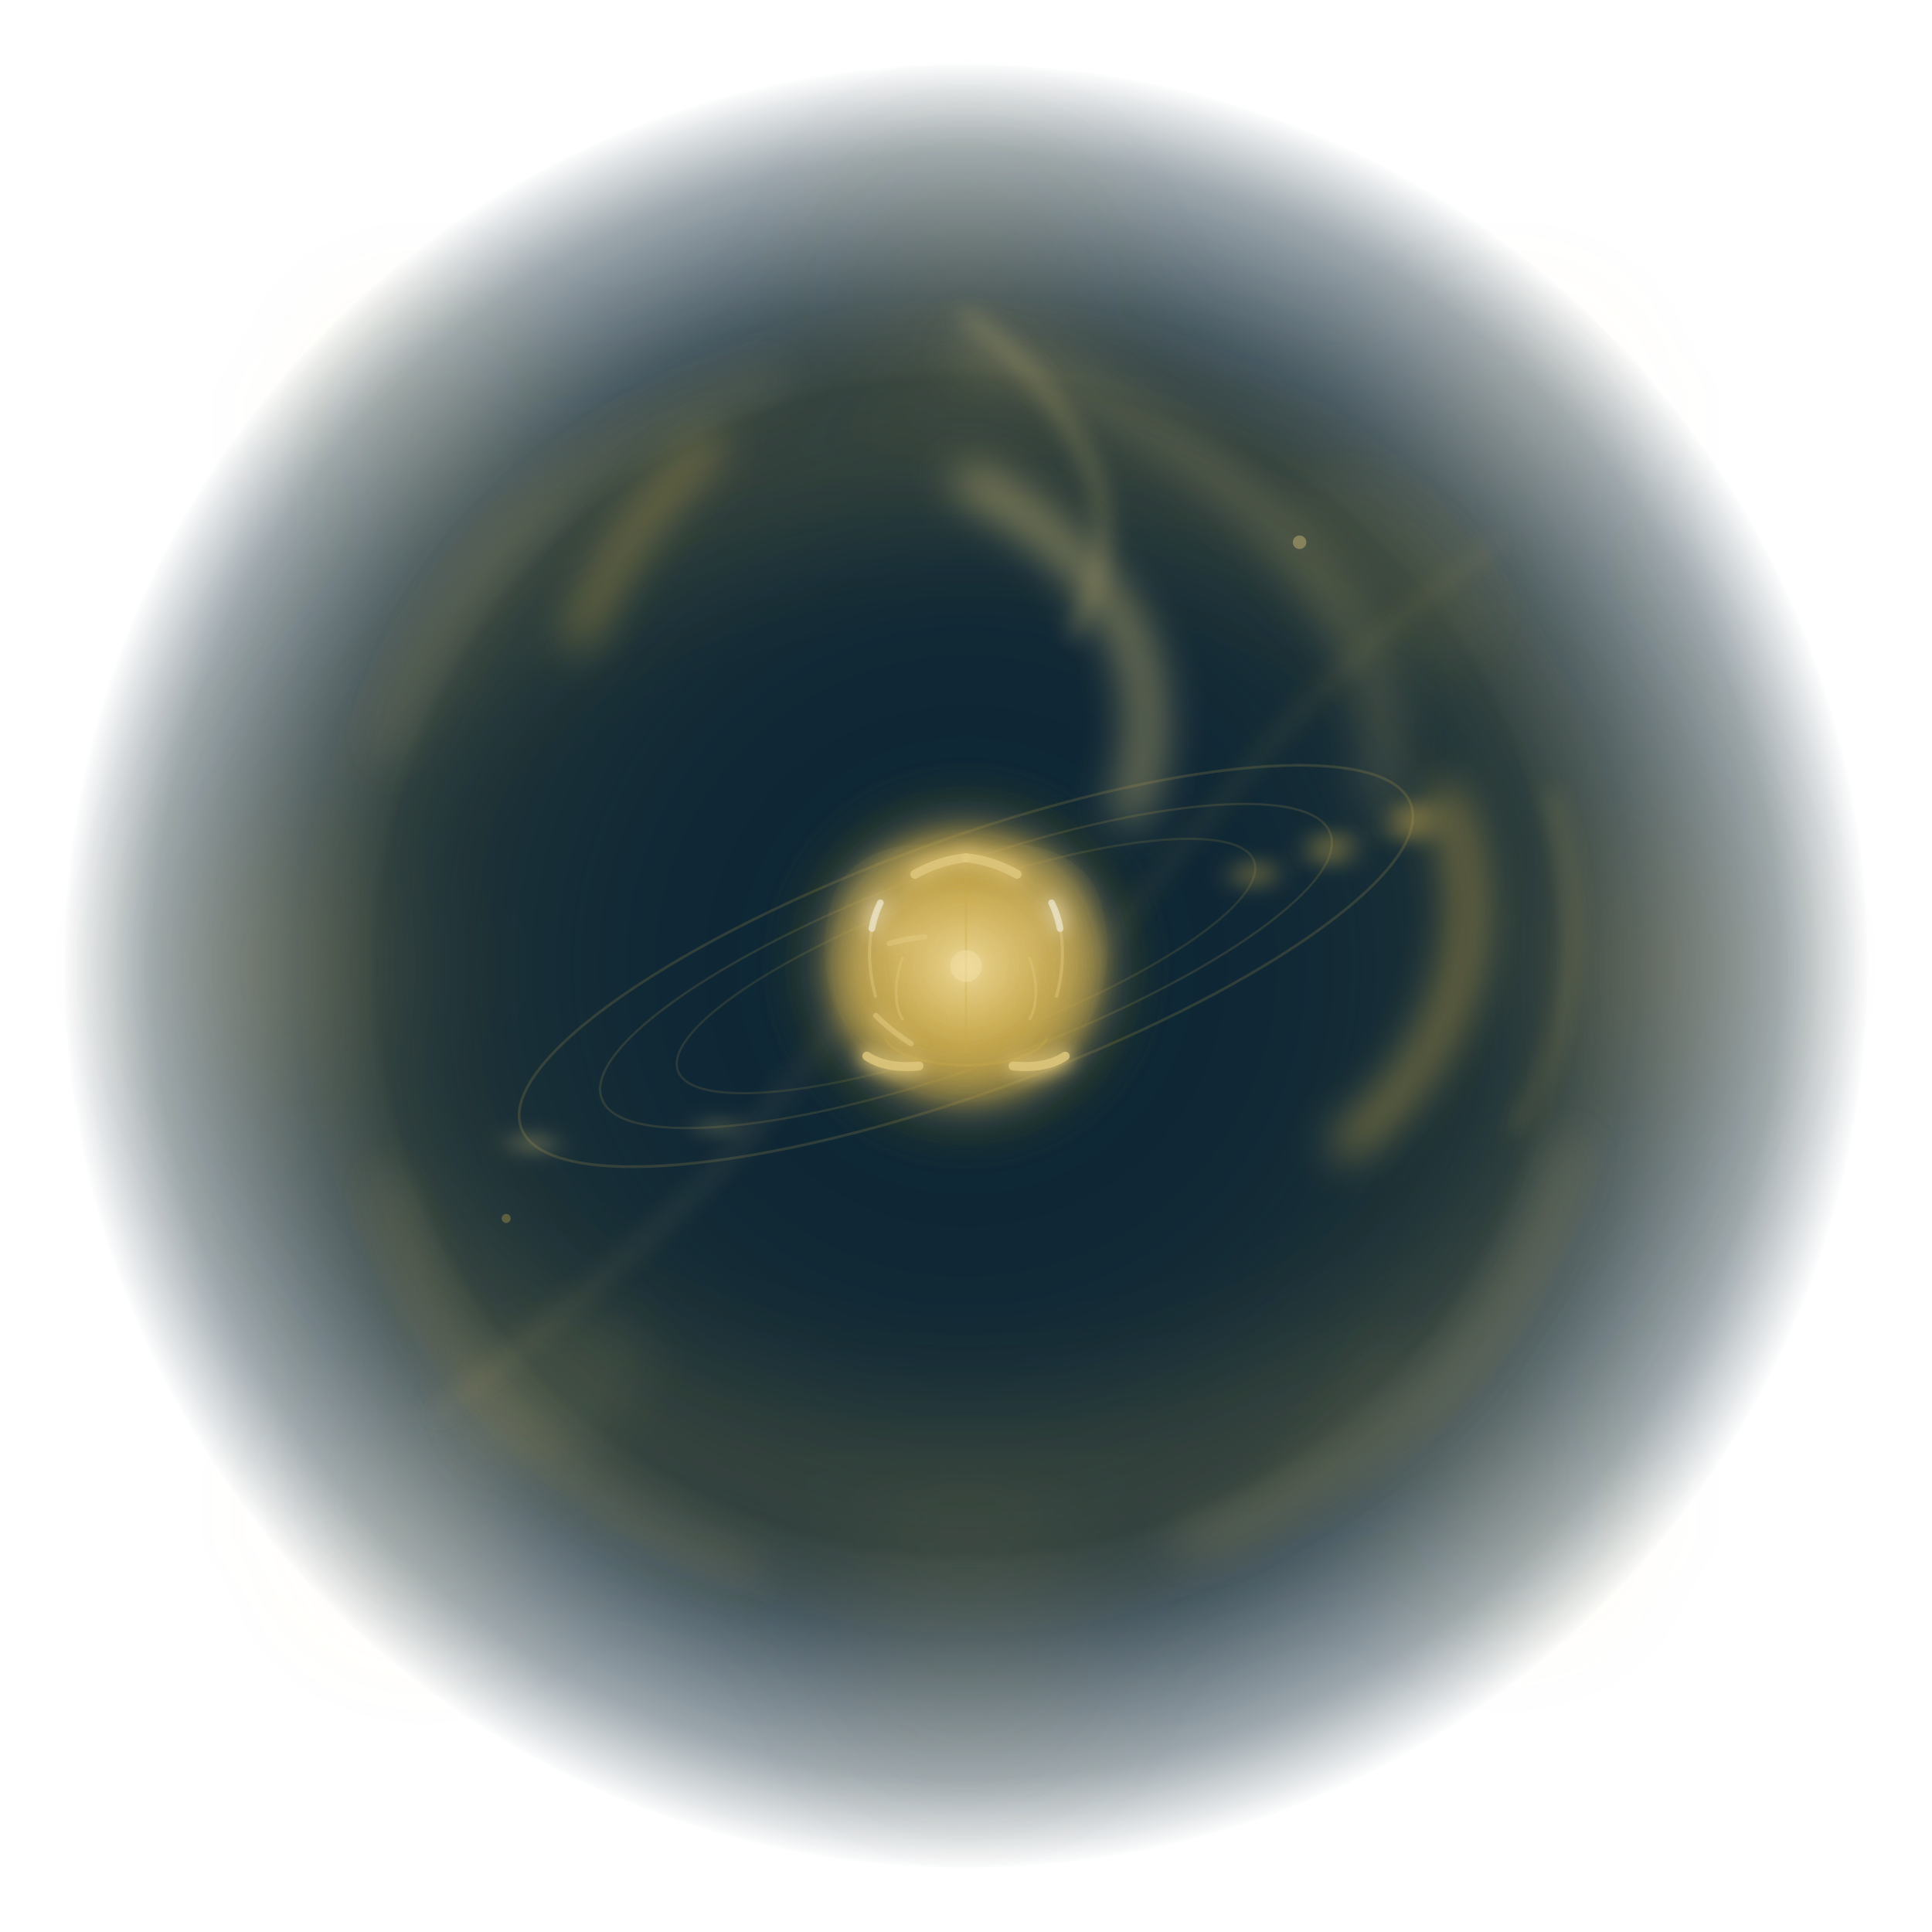
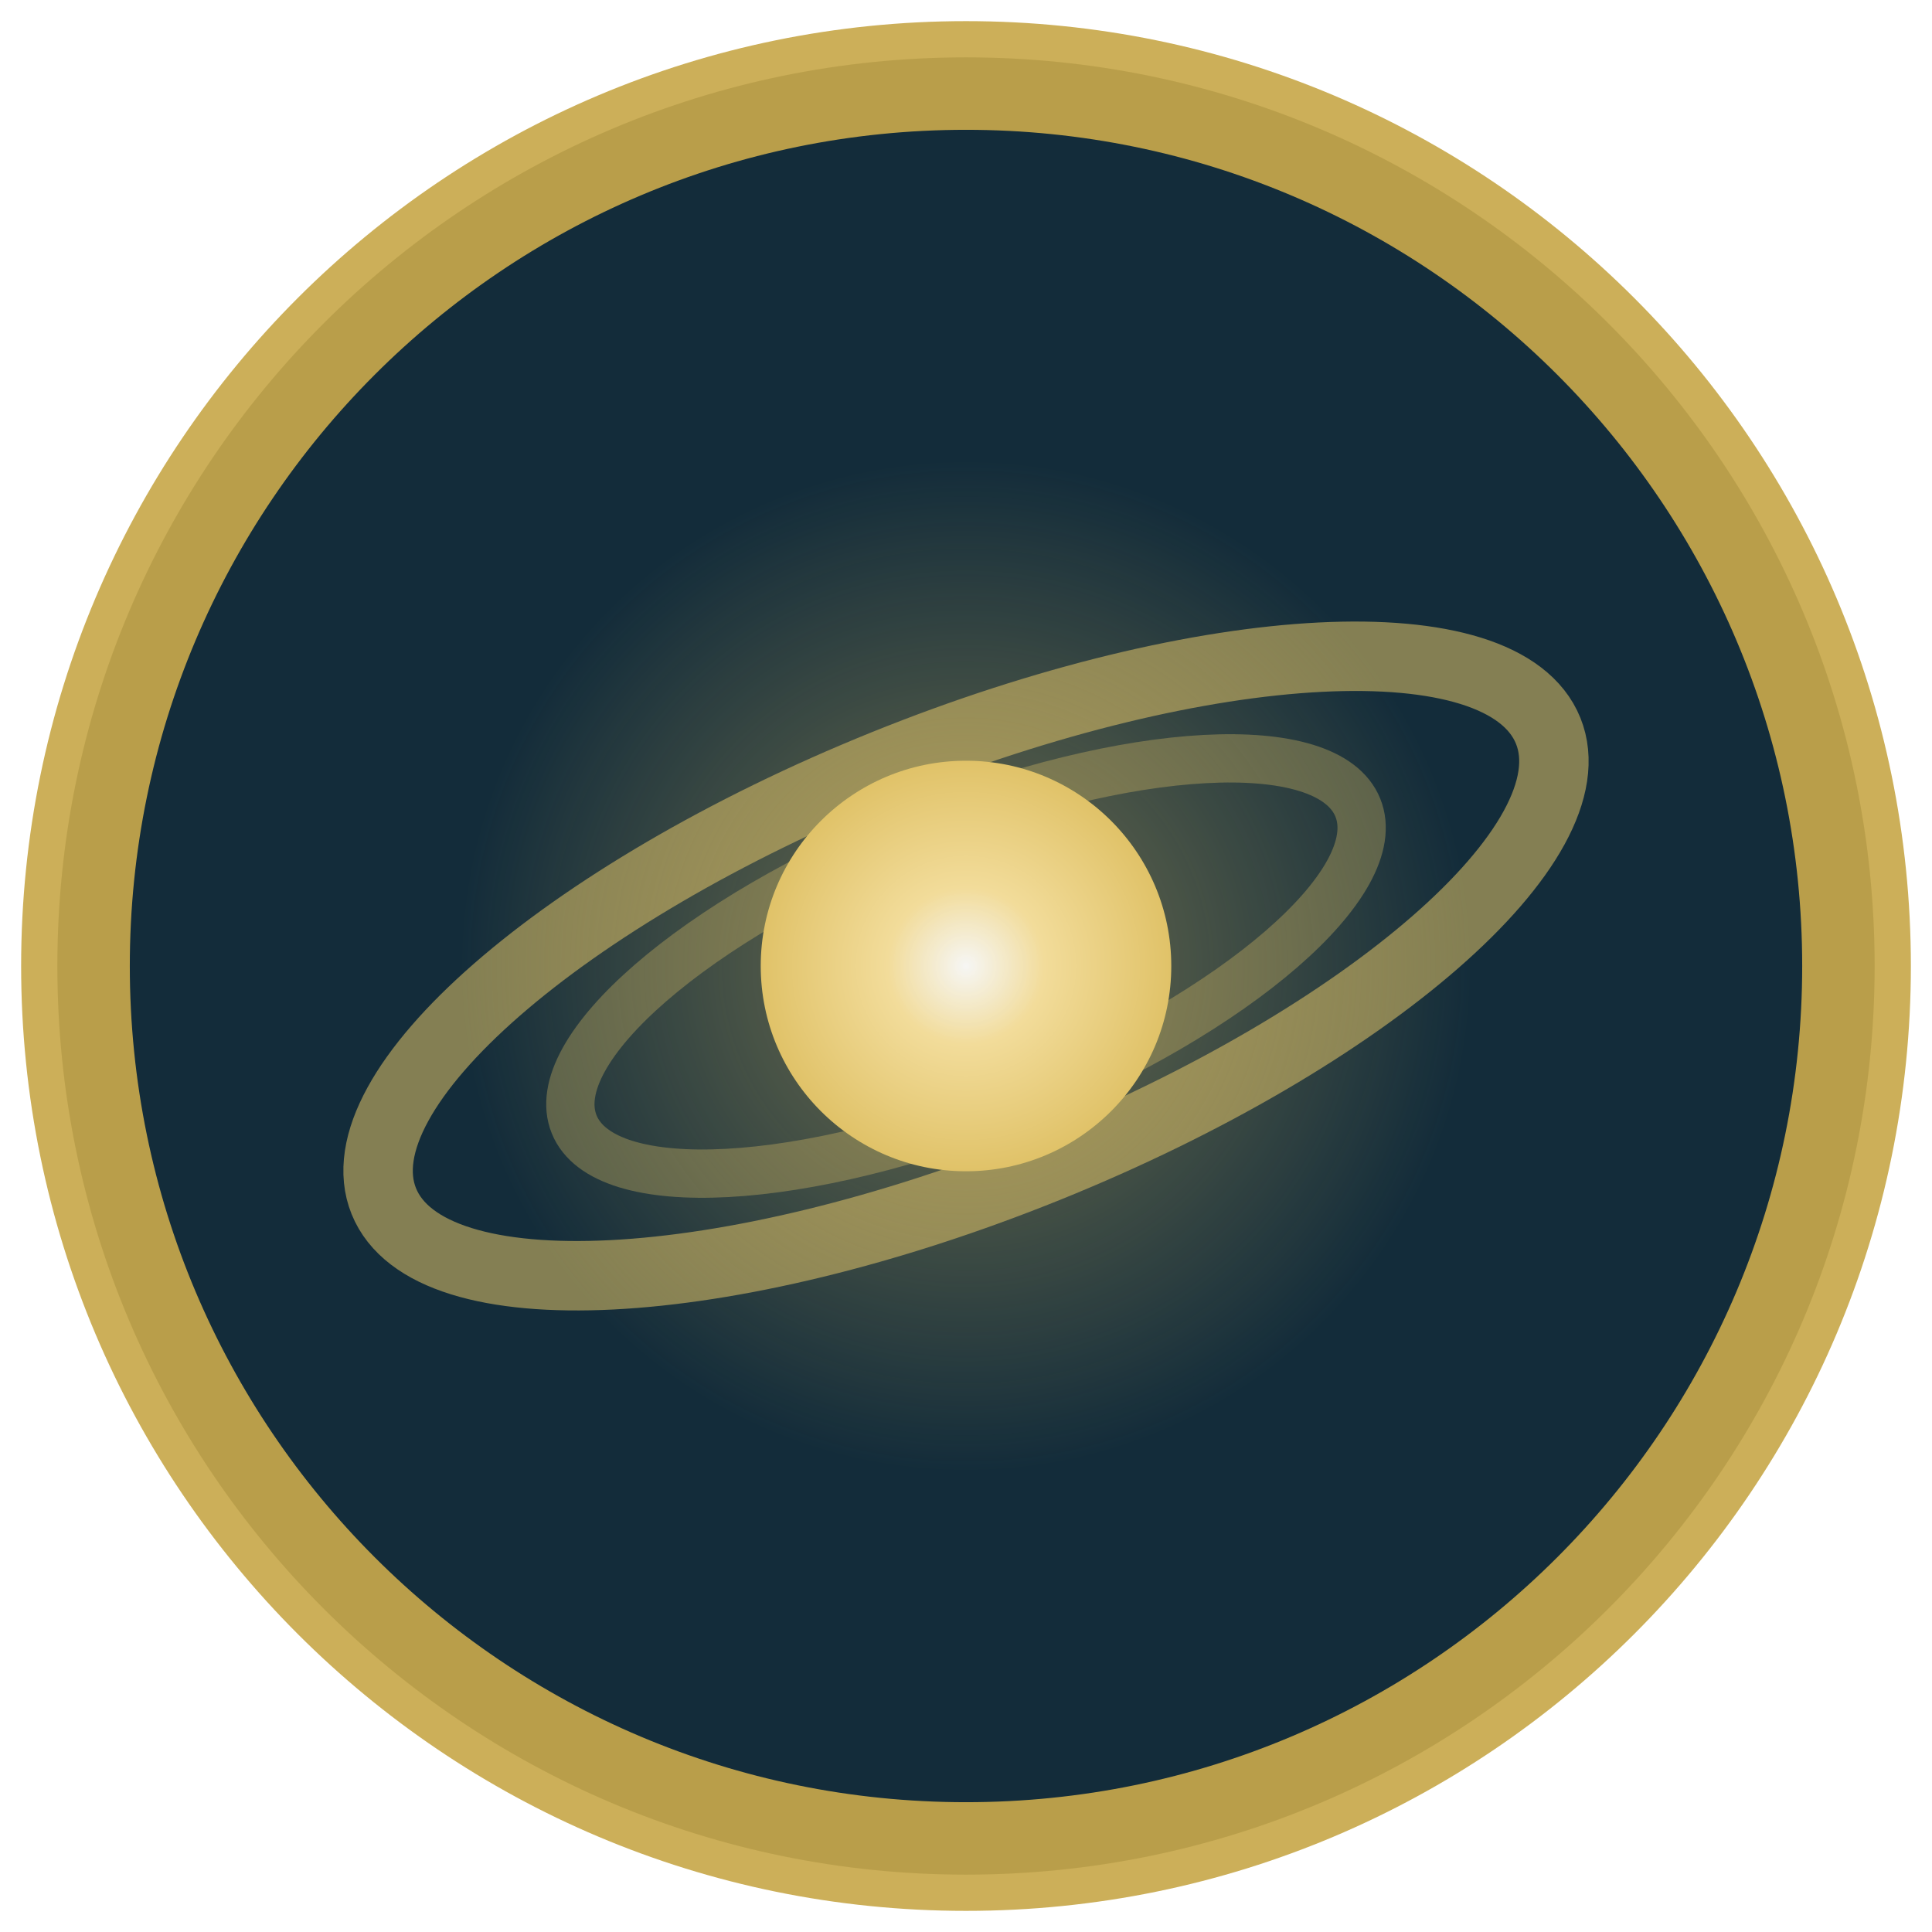
- <svg xmlns="http://www.w3.org/2000/svg" viewBox="0 0 300 300" width="440" height="440">
+ <svg xmlns="http://www.w3.org/2000/svg" viewBox="0 0 32 32" width="32" height="32">
  <defs>
-     <radialGradient id="tunnel" cx="50%" cy="50%" r="50%">
-       <stop offset="0%" stop-color="#0d2635" stop-opacity="0" />
-       <stop offset="50%" stop-color="#c8a84b" stop-opacity=".02" />
-       <stop offset="75%" stop-color="#c8a84b" stop-opacity=".08" />
-       <stop offset="90%" stop-color="#e0c87d" stop-opacity=".10" />
-       <stop offset="100%" stop-color="#c8a84b" stop-opacity=".02" />
+     <radialGradient id="halo">
+       <stop offset="0%" stop-color="#f2dc9a" stop-opacity="0.55" />
+       <stop offset="40%" stop-color="#e0c268" stop-opacity="0.275" />
+       <stop offset="100%" stop-color="#e0c268" stop-opacity="0" />
    </radialGradient>
-     <radialGradient id="coreG" cx="50%" cy="50%" r="50%">
-       <stop offset="0%" stop-color="#f0dca0" />
-       <stop offset="15%" stop-color="#e0c87d" />
-       <stop offset="50%" stop-color="#c8a84b" stop-opacity=".55" />
-       <stop offset="85%" stop-color="#c8a84b" stop-opacity=".15" />
-       <stop offset="100%" stop-color="#0d2635" stop-opacity="0" />
-     </radialGradient>
-     <radialGradient id="brainG" cx="50%" cy="40%" r="60%">
-       <stop offset="0%" stop-color="#f8ecd0" stop-opacity=".2" />
-       <stop offset="100%" stop-color="#c8a84b" stop-opacity=".04" />
-     </radialGradient>
-     <radialGradient id="halo" cx="50%" cy="50%" r="50%">
-       <stop offset="0%" stop-color="#c8a84b" stop-opacity=".28" />
-       <stop offset="40%" stop-color="#c8a84b" stop-opacity=".08" />
-       <stop offset="100%" stop-color="#c8a84b" stop-opacity="0" />
-     </radialGradient>
-     <filter id="fCl" x="-40%" y="-40%" width="180%" height="180%">
-       <feGaussianBlur stdDeviation="14" />
-     </filter>
-     <filter id="fW" x="-50%" y="-50%" width="200%" height="200%">
-       <feGaussianBlur stdDeviation="5" />
-     </filter>
-     <filter id="fTw" x="-60%" y="-60%" width="220%" height="220%">
-       <feGaussianBlur stdDeviation="2.5" />
-     </filter>
-     <filter id="fDk" x="-80%" y="-400%" width="260%" height="900%">
-       <feGaussianBlur stdDeviation="3" />
-     </filter>
-     <filter id="fCo" x="-100%" y="-100%" width="300%" height="300%">
-       <feGaussianBlur stdDeviation="5" result="b" />
-       <feMerge>
-         <feMergeNode in="b" />
-         <feMergeNode in="SourceGraphic" />
-       </feMerge>
-     </filter>
-     <filter id="fNd" x="-200%" y="-200%" width="500%" height="500%">
-       <feGaussianBlur stdDeviation="1.8" result="b" />
-       <feMerge>
-         <feMergeNode in="b" />
-         <feMergeNode in="SourceGraphic" />
-       </feMerge>
-     </filter>
-     <filter id="fBr" x="-40%" y="-40%" width="180%" height="180%">
-       <feGaussianBlur stdDeviation="2" result="b" />
-       <feMerge>
-         <feMergeNode in="b" />
-         <feMergeNode in="SourceGraphic" />
-       </feMerge>
-     </filter>
-     <radialGradient id="bgFade" cx="50%" cy="50%" r="50%">
-       <stop offset="0%" stop-color="#0d2635" />
-       <stop offset="65%" stop-color="#0d2635" />
-       <stop offset="90%" stop-color="#0d2635" stop-opacity=".4" />
-       <stop offset="100%" stop-color="#0d2635" stop-opacity="0" />
+     <radialGradient id="core">
+       <stop offset="0%" stop-color="#ffffff" stop-opacity=".92" />
+       <stop offset="38%" stop-color="#f2dc9a" />
+       <stop offset="100%" stop-color="#e0c268" />
    </radialGradient>
  </defs>
-   <circle cx="150" cy="150" r="140" fill="url(#bgFade)" />
-   <g transform="translate(45,45) scale(0.7)">
-     <g filter="url(#fCl)">
-       <ellipse cx="150" cy="150" rx="155" ry="120" fill="none" stroke="#c8a84b" stroke-width="32" stroke-opacity=".11" />
-       <ellipse cx="150" cy="150" rx="145" ry="112" fill="none" stroke="#e0c87d" stroke-width="16" stroke-opacity=".08" />
-       <circle cx="150" cy="2" r="28" fill="#c8a84b" fill-opacity=".12" />
-       <circle cx="298" cy="150" r="26" fill="#c8a84b" fill-opacity=".11" />
-       <circle cx="150" cy="298" r="28" fill="#e0c87d" fill-opacity=".10" />
-       <circle cx="2" cy="150" r="26" fill="#c8a84b" fill-opacity=".12" />
-       <circle cx="270" cy="30" r="22" fill="#e0c87d" fill-opacity=".09" />
-       <circle cx="270" cy="270" r="22" fill="#c8a84b" fill-opacity=".09" />
-       <circle cx="30" cy="270" r="24" fill="#e0c87d" fill-opacity=".10" />
-       <circle cx="30" cy="30" r="22" fill="#c8a84b" fill-opacity=".09" />
-     </g>
-     <g filter="url(#fW)">
-       <path d="M150,14 Q196,24 226,62 Q246,86 242,112" fill="none" stroke="#e0c87d" stroke-width="6" stroke-linecap="round" stroke-opacity=".28" />
-       <path d="M284,190 Q276,224 250,248 Q228,268 198,278" fill="none" stroke="#e0c87d" stroke-width="5" stroke-linecap="round" stroke-opacity=".25" />
-       <path d="M102,284 Q74,276 52,254 Q30,234 22,198" fill="none" stroke="#c8a84b" stroke-width="5" stroke-linecap="round" stroke-opacity=".24" />
-       <path d="M22,102 Q30,72 52,52 Q74,30 108,20" fill="none" stroke="#e0c87d" stroke-width="4" stroke-linecap="round" stroke-opacity=".26" />
-       <path d="M206,280 Q228,260 244,234" fill="none" stroke="#c8a84b" stroke-width="3" stroke-linecap="round" stroke-opacity=".15" />
-       <path d="M58,46 Q42,66 34,92" fill="none" stroke="#c8a84b" stroke-width="2.5" stroke-linecap="round" stroke-opacity=".12" />
-       <ellipse cx="244" cy="62" rx="28" ry="16" fill="#c8a84b" fill-opacity=".06" transform="rotate(40,244,62)" />
-       <ellipse cx="58" cy="244" rx="24" ry="14" fill="#e0c87d" fill-opacity=".07" transform="rotate(-30,58,244)" />
-     </g>
-     <g filter="url(#fTw)">
-       <path d="M150,6 Q168,18 178,40 Q184,58 174,76" fill="none" stroke="#e0c87d" stroke-width="2.5" stroke-linecap="round" stroke-opacity=".35" />
-       <path d="M280,112 Q286,132 284,150 Q282,170 272,186" fill="none" stroke="#c8a84b" stroke-width="2" stroke-linecap="round" stroke-opacity=".32" />
-       <path d="M268,56 Q232,82 208,112 Q190,132 178,150" fill="none" stroke="#c8a84b" stroke-width="1.5" stroke-linecap="round" stroke-opacity=".22" />
-       <path d="M32,250 Q66,224 94,196 Q116,172 130,150" fill="none" stroke="#e0c87d" stroke-width="1.5" stroke-linecap="round" stroke-opacity=".20" />
-     </g>
-     <circle cx="150" cy="150" r="148" fill="url(#tunnel)" />
-     <g filter="url(#fW)">
-       <path d="M150,42 Q174,54 186,76 Q194,96 186,116" fill="none" stroke="#e0c87d" stroke-width="4" stroke-linecap="round" />
-       <path d="M94,34 Q74,52 64,78" fill="none" stroke="#c8a84b" stroke-width="3" stroke-linecap="round" />
-     </g>
-     <g filter="url(#fW)">
-       <path d="M234,190 Q254,174 260,150 Q264,132 256,112" fill="none" stroke="#c8a84b" stroke-width="4" stroke-linecap="round" />
-     </g>
-     <circle cx="224" cy="56" r="1.5" fill="#e0c87d" opacity=".4" />
-     <circle cx="48" cy="206" r="1" fill="#c8a84b" opacity=".35" />
-     <g>
-       <ellipse cx="150" cy="150" rx="105" ry="28" fill="none" stroke="#c8a84b" stroke-width=".6" opacity=".18" transform="rotate(-20,150,150)" />
-       <ellipse cx="150" cy="150" rx="86" ry="22" fill="none" stroke="#c8a84b" stroke-width=".5" opacity=".16" transform="rotate(-20,150,150)" />
-       <ellipse cx="150" cy="150" rx="68" ry="17" fill="none" stroke="#c8a84b" stroke-width=".5" opacity=".14" transform="rotate(-20,150,150)" />
-       <ellipse cx="150" cy="150" rx="105" ry="28" fill="none" stroke="#c8a84b" stroke-width="5" stroke-dasharray="8 577" opacity=".85" transform="rotate(-20,150,150)" filter="url(#fDk)" />
-       <ellipse cx="150" cy="150" rx="105" ry="28" fill="none" stroke="#e0c87d" stroke-width="3.5" stroke-dasharray="5 580" stroke-dashoffset="-220" opacity=".65" transform="rotate(-20,150,150)" filter="url(#fDk)" style="animation-delay:-7s" />
-       <ellipse cx="150" cy="150" rx="86" ry="22" fill="none" stroke="#c8a84b" stroke-width="4.5" stroke-dasharray="7 464" opacity=".82" transform="rotate(-20,150,150)" filter="url(#fDk)" />
-       <ellipse cx="150" cy="150" rx="86" ry="22" fill="none" stroke="#e0c87d" stroke-width="3" stroke-dasharray="4 467" stroke-dashoffset="-155" opacity=".60" transform="rotate(-20,150,150)" filter="url(#fDk)" style="animation-delay:-4s" />
-       <ellipse cx="150" cy="150" rx="68" ry="17" fill="none" stroke="#c8a84b" stroke-width="4" stroke-dasharray="6 366" opacity=".80" transform="rotate(-20,150,150)" filter="url(#fDk)" />
-     </g>
-     <g filter="url(#fBr)">
-       <circle cx="150" cy="150" r="46" fill="url(#halo)" style="transform-origin:150px 150px;animation-delay:-.4s" />
-       <circle cx="150" cy="150" r="35" fill="url(#coreG)" filter="url(#fCo)" style="transform-origin:150px 150px" />
-       <path d="M150,125 C137,120 123,125 120,136 C117,147 119,160 126,166 C133,172 143,172 150,170" fill="url(#brainG)" fill-opacity=".6" stroke="none" />
-       <path d="M150,125 C163,120 177,125 180,136 C183,147 181,160 174,166 C167,172 157,172 150,170" fill="url(#brainG)" fill-opacity=".6" stroke="none" />
-       <line x1="150" y1="126" x2="150" y2="169" stroke="#c8a84b" stroke-width=".5" opacity=".3" />
-       <path d="M132,166 C136,174 164,174 168,166" fill="none" stroke="#c8a84b" stroke-width=".6" opacity=".35" />
-       <path d="M131,136 C128,142 128,150 130,157" fill="none" stroke="#e0c87d" stroke-width=".7" opacity=".45" />
-       <path d="M136,148 C134,153 134,159 136,162" fill="none" stroke="#e0c87d" stroke-width=".6" opacity=".4" />
-       <path d="M169,136 C172,142 172,150 170,157" fill="none" stroke="#e0c87d" stroke-width=".7" opacity=".45" />
-       <path d="M164,148 C166,153 166,159 164,162" fill="none" stroke="#e0c87d" stroke-width=".6" opacity=".4" />
-       <path d="M150,126 C139,127 127,136 124,147 C121,156 122,164 128,170 C134,174 143,172 150,170" fill="none" stroke="#e0c87d" stroke-width="2" stroke-opacity=".8" stroke-dasharray="12 48" filter="url(#fNd)" stroke-linecap="round" />
-       <path d="M150,126 C161,127 173,136 176,147 C179,156 178,164 172,170 C166,174 157,172 150,170" fill="none" stroke="#e0c87d" stroke-width="2" stroke-opacity=".8" stroke-dasharray="12 48" filter="url(#fNd)" stroke-linecap="round" />
-       <path d="M131,136 C128,142 128,150 130,157" fill="none" stroke="#f0e8d0" stroke-width="1.5" stroke-opacity=".7" stroke-dasharray="6 24" filter="url(#fNd)" stroke-linecap="round" />
-       <path d="M169,136 C172,142 172,150 170,157" fill="none" stroke="#f0e8d0" stroke-width="1.5" stroke-opacity=".7" stroke-dasharray="6 24" filter="url(#fNd)" stroke-linecap="round" />
-       <path d="M133,145 C140,143 148,143 150,144 C152,145 160,146 167,144" fill="none" stroke="#e0c87d" stroke-width="1.2" stroke-opacity=".6" stroke-dasharray="8 32" filter="url(#fNd)" stroke-linecap="round" />
-       <path d="M130,161 C137,168 146,172 150,172 C154,172 163,168 170,161" fill="none" stroke="#e0c87d" stroke-width="1.2" stroke-opacity=".6" stroke-dasharray="10 40" filter="url(#fNd)" stroke-linecap="round" />
-       <circle cx="150" cy="150" r="3.5" fill="#f0dca0" opacity=".6" />
-     </g>
+   <circle cx="16" cy="16" r="15.05" fill="#0d2635" fill-opacity=".97" />
+   <circle cx="16" cy="16" r="14.75" fill="none" stroke="#c8a84b" stroke-width="1.8" stroke-opacity="0.92" />
+   <g transform="rotate(-22 16 16)">
+     <ellipse cx="16" cy="16" rx="10.4" ry="3.6" fill="none" stroke="#e0c268" stroke-width="1.15" stroke-opacity="0.55" />
+     <ellipse cx="16" cy="16" rx="7.0" ry="2.4" fill="none" stroke="#e0c268" stroke-width=".8" stroke-opacity="0.330" />
  </g>
+   <circle cx="16" cy="16" r="8.4" fill="url(#halo)" />
+   <circle cx="16" cy="16" r="3.4" fill="url(#core)" />
</svg>
